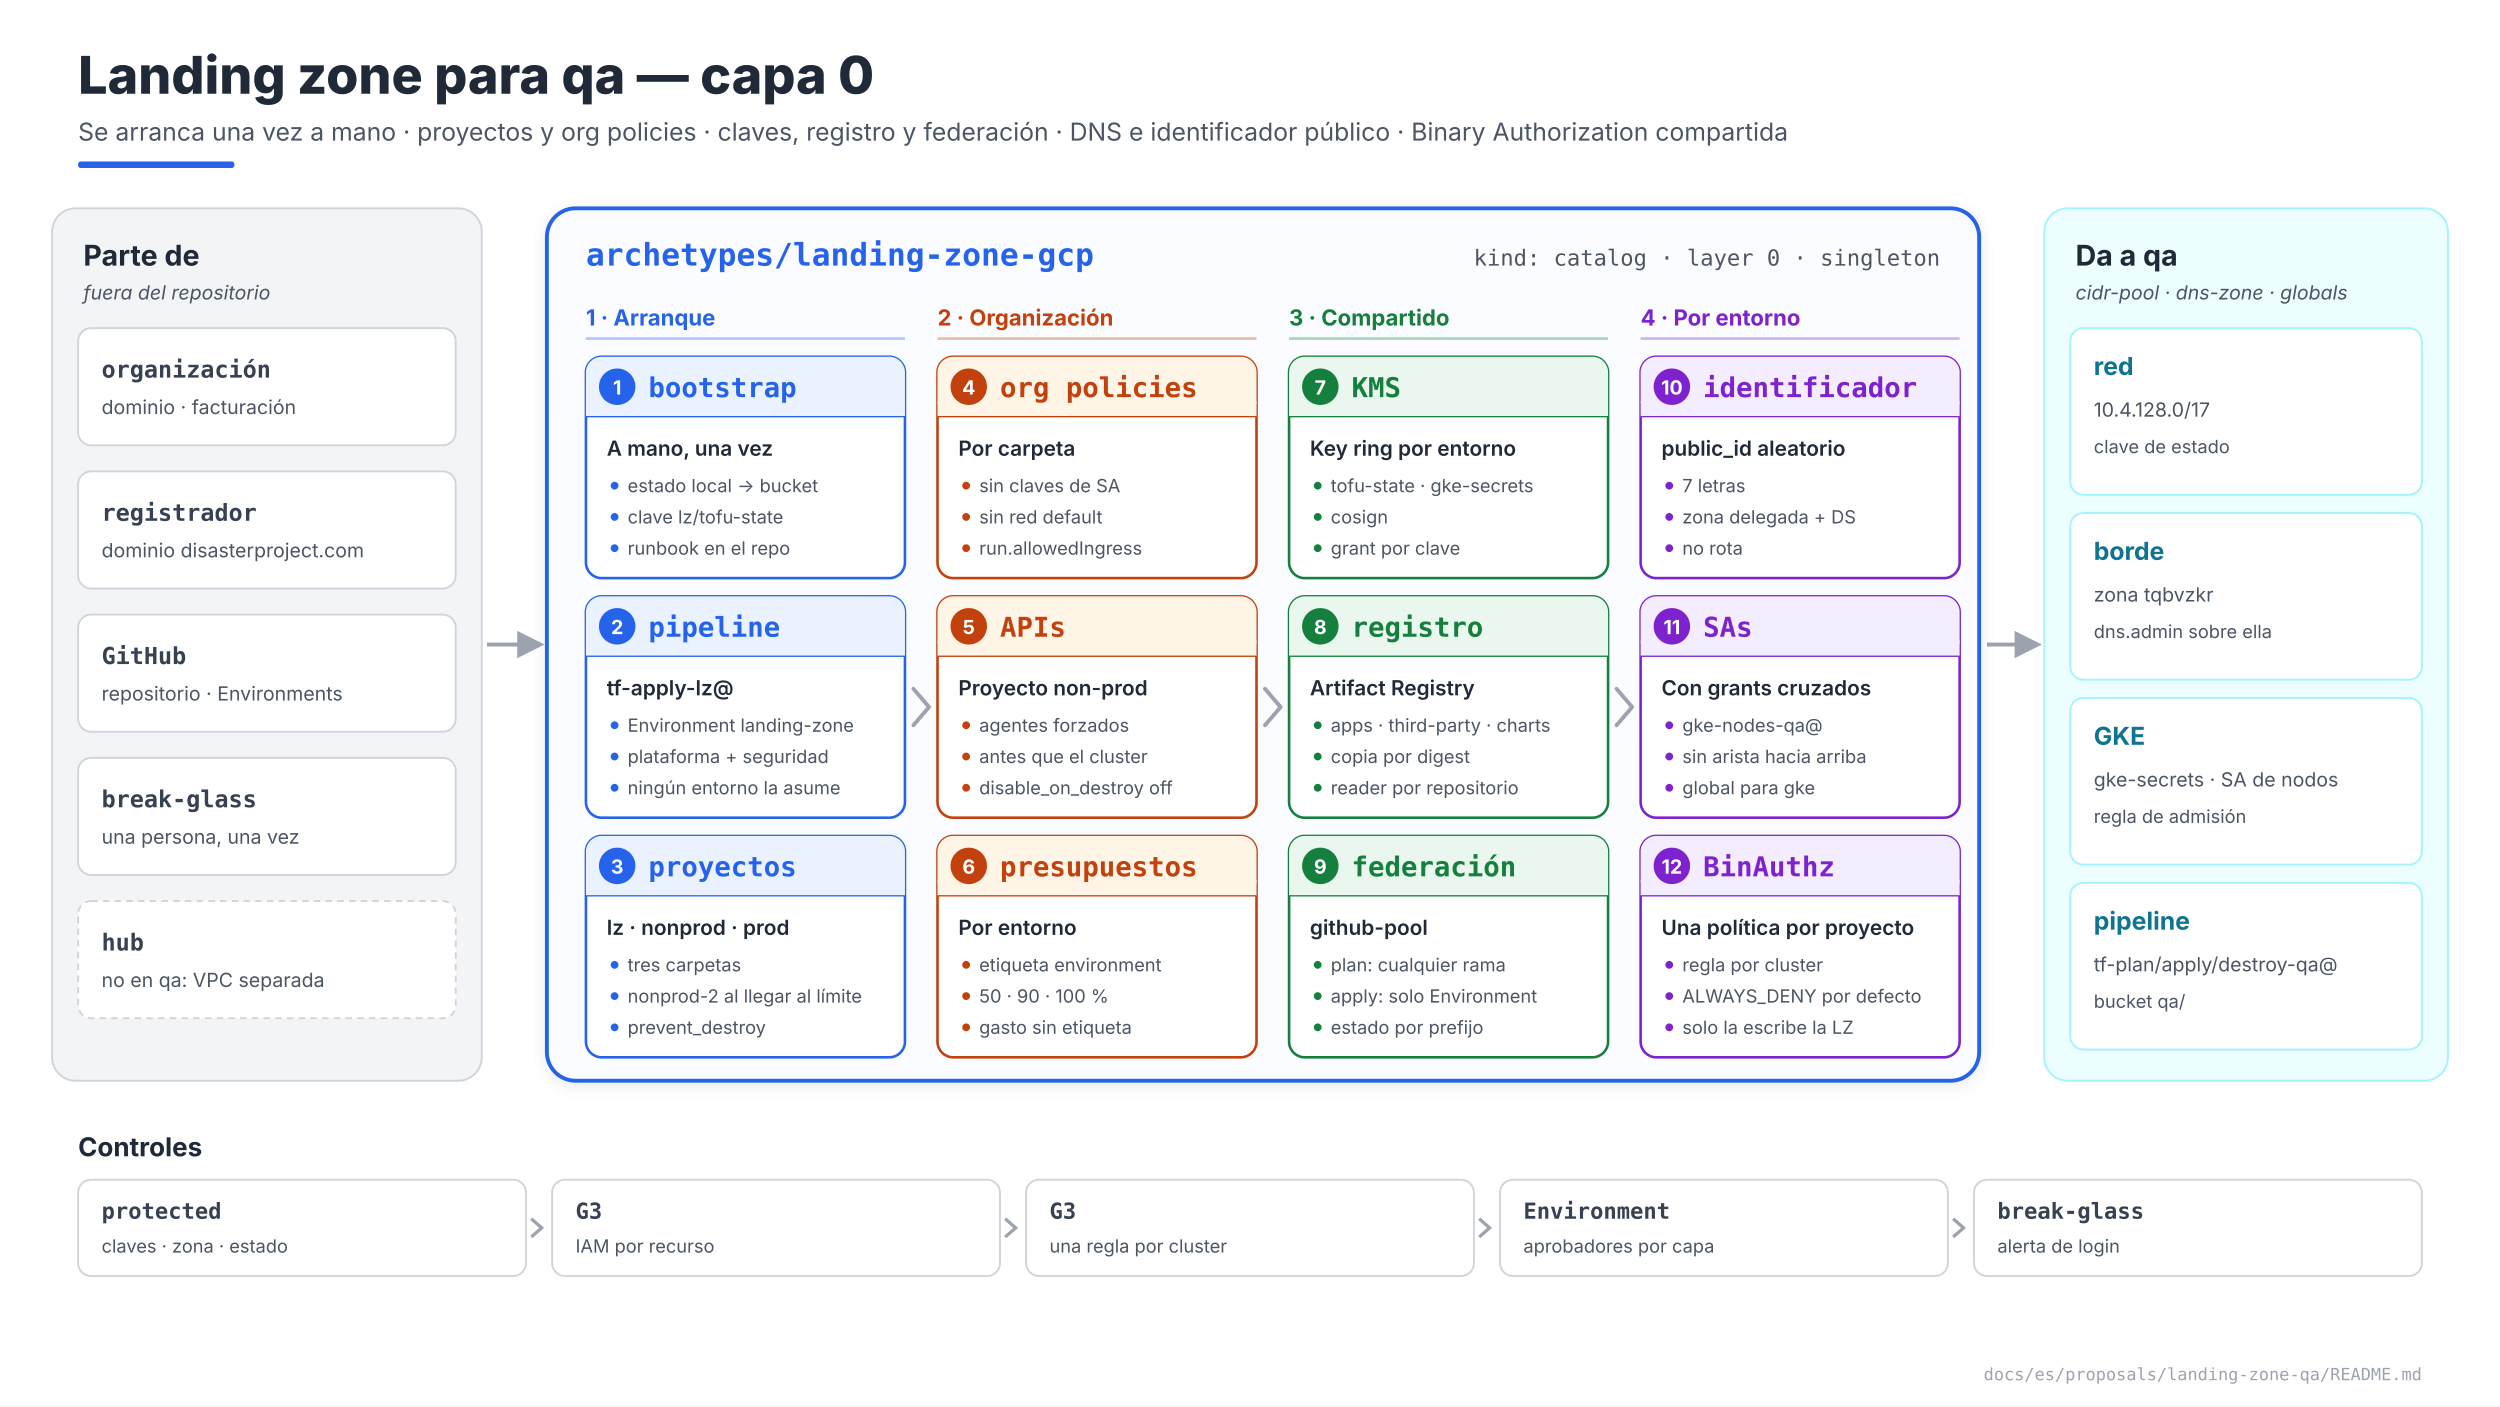
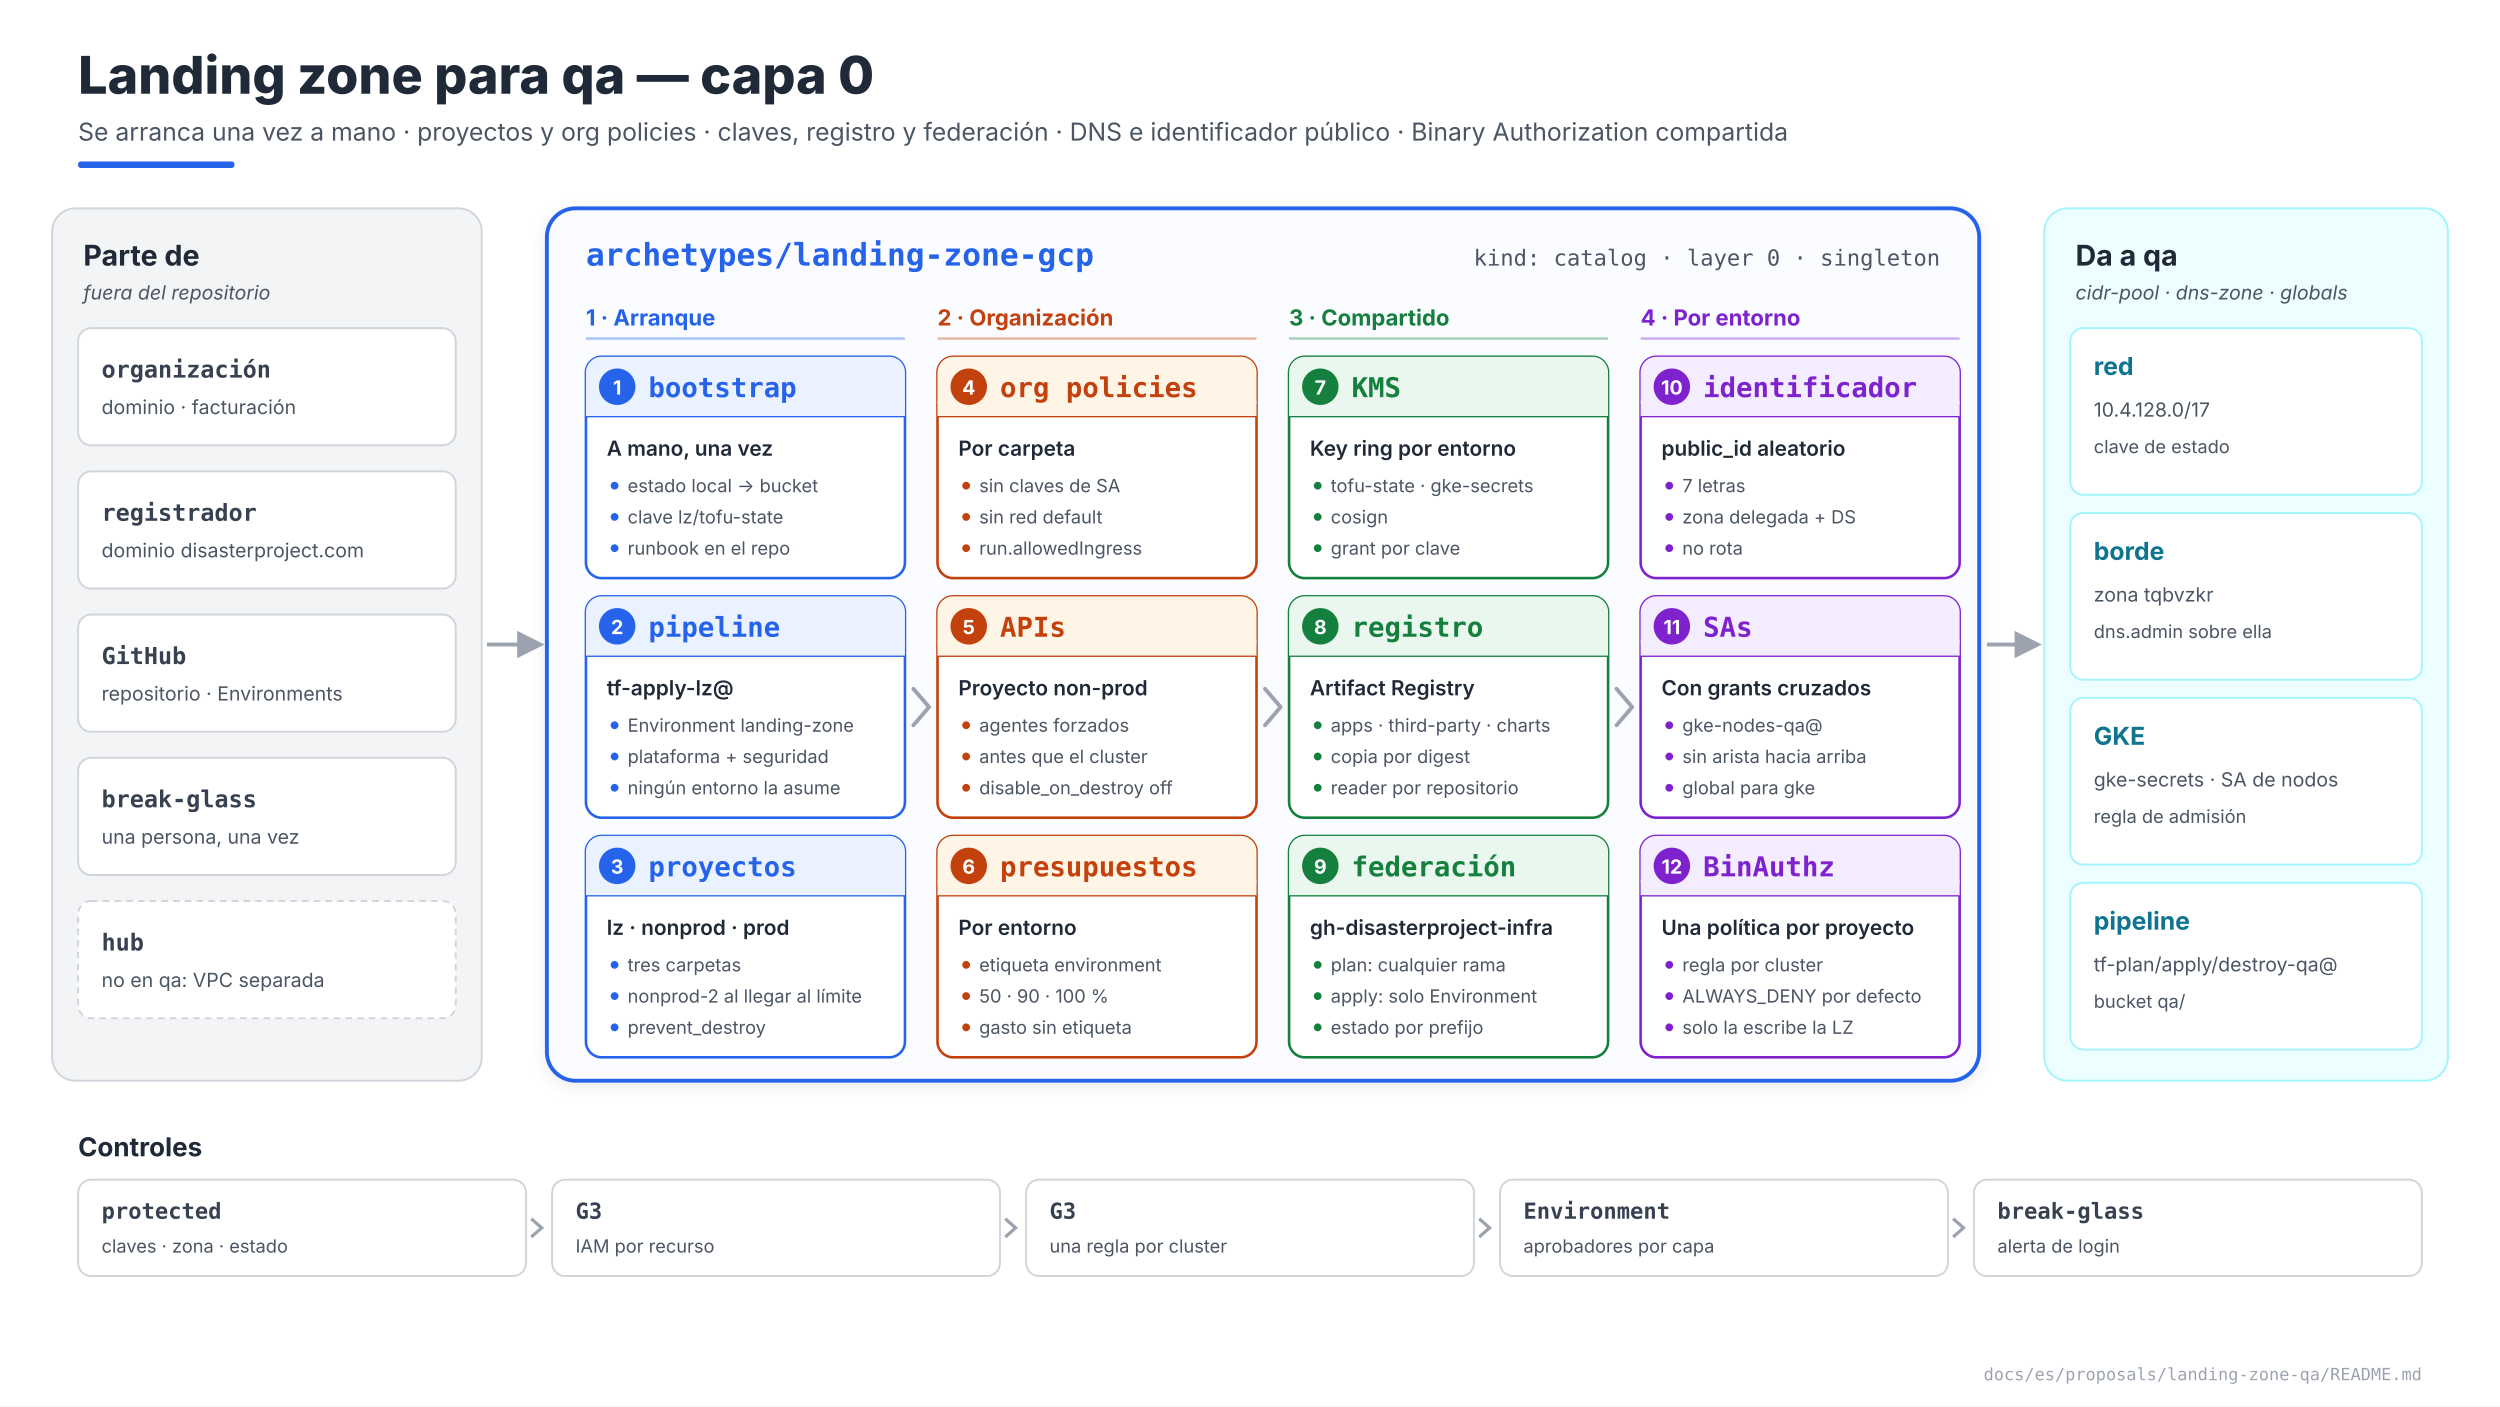
<svg xmlns="http://www.w3.org/2000/svg" viewBox="0 0 1920 1080" width="1920" height="1080" role="img" aria-label="Landing zone para qa: bloques">
  <defs>
    <marker id="ah" viewBox="0 0 10 10" refX="8" refY="5" markerWidth="7" markerHeight="7" orient="auto-start-reverse">
      <path d="M0,0 L10,5 L0,10 z" fill="#9ca3af" />
    </marker>
    <filter id="sh" x="-5%" y="-5%" width="110%" height="115%">
      <feDropShadow dx="0" dy="3" stdDeviation="6" flood-color="#111827" flood-opacity="0.08" />
    </filter>
  </defs>
  <rect width="1920" height="1080" fill="#ffffff" />
  <text x="60" y="72" font-family="'Inter','Segoe UI','Helvetica Neue',Arial,sans-serif" font-size="40" font-weight="800" fill="#1f2937" text-anchor="start">Landing zone para qa — capa 0</text>
  <text x="60" y="108" font-family="'Inter','Segoe UI','Helvetica Neue',Arial,sans-serif" font-size="19" font-weight="400" fill="#4b5563" text-anchor="start">Se arranca una vez a mano · proyectos y org policies · claves, registro y federación · DNS e identificador público · Binary Authorization compartida</text>
  <rect x="60" y="124" width="120" height="5" rx="2" fill="#2563eb" />
  <rect x="40" y="160" width="330" height="670" rx="18" fill="#f3f4f6" stroke="#d1d5db" stroke-width="1.5" />
  <text x="64" y="204" font-family="'Inter','Segoe UI','Helvetica Neue',Arial,sans-serif" font-size="22" font-weight="700" fill="#1f2937" text-anchor="start">Parte de</text>
  <text x="64" y="230" font-family="'Inter','Segoe UI','Helvetica Neue',Arial,sans-serif" font-size="15" font-weight="400" fill="#4b5563" text-anchor="start" font-style="italic">fuera del repositorio</text>
  <rect x="60" y="252" width="290" height="90" rx="10" fill="#ffffff" stroke="#d1d5db" stroke-width="1.5" />
  <text x="78" y="290" font-family="'JetBrains Mono','SFMono-Regular',Consolas,monospace" font-size="18" font-weight="700" fill="#374151" text-anchor="start">organización</text>
  <text x="78" y="318" font-family="'Inter','Segoe UI','Helvetica Neue',Arial,sans-serif" font-size="15" font-weight="400" fill="#4b5563" text-anchor="start">dominio · facturación</text>
  <rect x="60" y="362" width="290" height="90" rx="10" fill="#ffffff" stroke="#d1d5db" stroke-width="1.5" />
  <text x="78" y="400" font-family="'JetBrains Mono','SFMono-Regular',Consolas,monospace" font-size="18" font-weight="700" fill="#374151" text-anchor="start">registrador</text>
  <text x="78" y="428" font-family="'Inter','Segoe UI','Helvetica Neue',Arial,sans-serif" font-size="15" font-weight="400" fill="#4b5563" text-anchor="start">dominio disasterproject.com</text>
  <rect x="60" y="472" width="290" height="90" rx="10" fill="#ffffff" stroke="#d1d5db" stroke-width="1.5" />
  <text x="78" y="510" font-family="'JetBrains Mono','SFMono-Regular',Consolas,monospace" font-size="18" font-weight="700" fill="#374151" text-anchor="start">GitHub</text>
  <text x="78" y="538" font-family="'Inter','Segoe UI','Helvetica Neue',Arial,sans-serif" font-size="15" font-weight="400" fill="#4b5563" text-anchor="start">repositorio · Environments</text>
  <rect x="60" y="582" width="290" height="90" rx="10" fill="#ffffff" stroke="#d1d5db" stroke-width="1.5" />
  <text x="78" y="620" font-family="'JetBrains Mono','SFMono-Regular',Consolas,monospace" font-size="18" font-weight="700" fill="#374151" text-anchor="start">break-glass</text>
  <text x="78" y="648" font-family="'Inter','Segoe UI','Helvetica Neue',Arial,sans-serif" font-size="15" font-weight="400" fill="#4b5563" text-anchor="start">una persona, una vez</text>
  <rect x="60" y="692" width="290" height="90" rx="10" fill="#ffffff" stroke="#d1d5db" stroke-width="1.5" stroke-dasharray="5 4" />
  <text x="78" y="730" font-family="'JetBrains Mono','SFMono-Regular',Consolas,monospace" font-size="18" font-weight="700" fill="#374151" text-anchor="start">hub</text>
  <text x="78" y="758" font-family="'Inter','Segoe UI','Helvetica Neue',Arial,sans-serif" font-size="15" font-weight="400" fill="#4b5563" text-anchor="start">no en qa: VPC separada</text>
  <g filter="url(#sh)">
    <rect x="420" y="160" width="1100" height="670" rx="22" fill="#fbfcff" stroke="#2563eb" stroke-width="3" />
  </g>
  <text x="450" y="204" font-family="'JetBrains Mono','SFMono-Regular',Consolas,monospace" font-size="24" font-weight="800" fill="#2563eb" text-anchor="start">archetypes/landing-zone-gcp</text>
  <text x="1490" y="204" font-family="'JetBrains Mono','SFMono-Regular',Consolas,monospace" font-size="17" font-weight="500" fill="#4b5563" text-anchor="end">kind: catalog · layer 0 · singleton</text>
  <text x="450" y="250" font-family="'Inter','Segoe UI','Helvetica Neue',Arial,sans-serif" font-size="17" font-weight="700" fill="#2563eb" text-anchor="start">1 · Arranque</text>
  <line x1="450" y1="260" x2="695" y2="260" stroke="#2563eb" stroke-width="2" opacity="0.35" />
  <text x="720" y="250" font-family="'Inter','Segoe UI','Helvetica Neue',Arial,sans-serif" font-size="17" font-weight="700" fill="#c2410c" text-anchor="start">2 · Organización</text>
  <line x1="720" y1="260" x2="965" y2="260" stroke="#c2410c" stroke-width="2" opacity="0.35" />
  <text x="990" y="250" font-family="'Inter','Segoe UI','Helvetica Neue',Arial,sans-serif" font-size="17" font-weight="700" fill="#15803d" text-anchor="start">3 · Compartido</text>
  <line x1="990" y1="260" x2="1235" y2="260" stroke="#15803d" stroke-width="2" opacity="0.35" />
  <text x="1260" y="250" font-family="'Inter','Segoe UI','Helvetica Neue',Arial,sans-serif" font-size="17" font-weight="700" fill="#7e22ce" text-anchor="start">4 · Por entorno</text>
  <line x1="1260" y1="260" x2="1505" y2="260" stroke="#7e22ce" stroke-width="2" opacity="0.35" />
  <rect x="450" y="274" width="245" height="170" rx="12" fill="#ffffff" stroke="#2563eb" stroke-width="2" />
  <rect x="450" y="274" width="245" height="46" rx="12" fill="#eaf1ff" />
  <rect x="450" y="308" width="245" height="12" fill="#eaf1ff" />
  <line x1="450" y1="320" x2="695" y2="320" stroke="#2563eb" stroke-width="1" />
  <circle cx="474" cy="297" r="14" fill="#2563eb" />
  <text x="474" y="303" font-family="'Inter','Segoe UI','Helvetica Neue',Arial,sans-serif" font-size="15" font-weight="700" fill="#ffffff" text-anchor="middle">1</text>
  <text x="498" y="305" font-family="'JetBrains Mono','SFMono-Regular',Consolas,monospace" font-size="21" font-weight="700" fill="#2563eb" text-anchor="start">bootstrap</text>
  <text x="466" y="350" font-family="'Inter','Segoe UI','Helvetica Neue',Arial,sans-serif" font-size="16" font-weight="600" fill="#1f2937" text-anchor="start">A mano, una vez</text>
  <circle cx="472" cy="373" r="3" fill="#2563eb" />
  <text x="482" y="378" font-family="'Inter','Segoe UI','Helvetica Neue',Arial,sans-serif" font-size="14" font-weight="400" fill="#4b5563" text-anchor="start">estado local → bucket</text>
  <circle cx="472" cy="397" r="3" fill="#2563eb" />
  <text x="482" y="402" font-family="'Inter','Segoe UI','Helvetica Neue',Arial,sans-serif" font-size="14" font-weight="400" fill="#4b5563" text-anchor="start">clave lz/tofu-state</text>
  <circle cx="472" cy="421" r="3" fill="#2563eb" />
  <text x="482" y="426" font-family="'Inter','Segoe UI','Helvetica Neue',Arial,sans-serif" font-size="14" font-weight="400" fill="#4b5563" text-anchor="start">runbook en el repo</text>
  <rect x="450" y="458" width="245" height="170" rx="12" fill="#ffffff" stroke="#2563eb" stroke-width="2" />
  <rect x="450" y="458" width="245" height="46" rx="12" fill="#eaf1ff" />
  <rect x="450" y="492" width="245" height="12" fill="#eaf1ff" />
  <line x1="450" y1="504" x2="695" y2="504" stroke="#2563eb" stroke-width="1" />
  <circle cx="474" cy="481" r="14" fill="#2563eb" />
  <text x="474" y="487" font-family="'Inter','Segoe UI','Helvetica Neue',Arial,sans-serif" font-size="15" font-weight="700" fill="#ffffff" text-anchor="middle">2</text>
  <text x="498" y="489" font-family="'JetBrains Mono','SFMono-Regular',Consolas,monospace" font-size="21" font-weight="700" fill="#2563eb" text-anchor="start">pipeline</text>
  <text x="466" y="534" font-family="'Inter','Segoe UI','Helvetica Neue',Arial,sans-serif" font-size="16" font-weight="600" fill="#1f2937" text-anchor="start">tf-apply-lz@</text>
  <circle cx="472" cy="557" r="3" fill="#2563eb" />
  <text x="482" y="562" font-family="'Inter','Segoe UI','Helvetica Neue',Arial,sans-serif" font-size="14" font-weight="400" fill="#4b5563" text-anchor="start">Environment landing-zone</text>
  <circle cx="472" cy="581" r="3" fill="#2563eb" />
  <text x="482" y="586" font-family="'Inter','Segoe UI','Helvetica Neue',Arial,sans-serif" font-size="14" font-weight="400" fill="#4b5563" text-anchor="start">plataforma + seguridad</text>
  <circle cx="472" cy="605" r="3" fill="#2563eb" />
  <text x="482" y="610" font-family="'Inter','Segoe UI','Helvetica Neue',Arial,sans-serif" font-size="14" font-weight="400" fill="#4b5563" text-anchor="start">ningún entorno la asume</text>
  <rect x="450" y="642" width="245" height="170" rx="12" fill="#ffffff" stroke="#2563eb" stroke-width="2" />
  <rect x="450" y="642" width="245" height="46" rx="12" fill="#eaf1ff" />
  <rect x="450" y="676" width="245" height="12" fill="#eaf1ff" />
  <line x1="450" y1="688" x2="695" y2="688" stroke="#2563eb" stroke-width="1" />
  <circle cx="474" cy="665" r="14" fill="#2563eb" />
  <text x="474" y="671" font-family="'Inter','Segoe UI','Helvetica Neue',Arial,sans-serif" font-size="15" font-weight="700" fill="#ffffff" text-anchor="middle">3</text>
  <text x="498" y="673" font-family="'JetBrains Mono','SFMono-Regular',Consolas,monospace" font-size="21" font-weight="700" fill="#2563eb" text-anchor="start">proyectos</text>
  <text x="466" y="718" font-family="'Inter','Segoe UI','Helvetica Neue',Arial,sans-serif" font-size="16" font-weight="600" fill="#1f2937" text-anchor="start">lz · nonprod · prod</text>
  <circle cx="472" cy="741" r="3" fill="#2563eb" />
  <text x="482" y="746" font-family="'Inter','Segoe UI','Helvetica Neue',Arial,sans-serif" font-size="14" font-weight="400" fill="#4b5563" text-anchor="start">tres carpetas</text>
  <circle cx="472" cy="765" r="3" fill="#2563eb" />
  <text x="482" y="770" font-family="'Inter','Segoe UI','Helvetica Neue',Arial,sans-serif" font-size="14" font-weight="400" fill="#4b5563" text-anchor="start">nonprod-2 al llegar al límite</text>
  <circle cx="472" cy="789" r="3" fill="#2563eb" />
  <text x="482" y="794" font-family="'Inter','Segoe UI','Helvetica Neue',Arial,sans-serif" font-size="14" font-weight="400" fill="#4b5563" text-anchor="start">prevent_destroy</text>
  <rect x="720" y="274" width="245" height="170" rx="12" fill="#ffffff" stroke="#c2410c" stroke-width="2" />
  <rect x="720" y="274" width="245" height="46" rx="12" fill="#fff5e6" />
  <rect x="720" y="308" width="245" height="12" fill="#fff5e6" />
  <line x1="720" y1="320" x2="965" y2="320" stroke="#c2410c" stroke-width="1" />
  <circle cx="744" cy="297" r="14" fill="#c2410c" />
  <text x="744" y="303" font-family="'Inter','Segoe UI','Helvetica Neue',Arial,sans-serif" font-size="15" font-weight="700" fill="#ffffff" text-anchor="middle">4</text>
  <text x="768" y="305" font-family="'JetBrains Mono','SFMono-Regular',Consolas,monospace" font-size="21" font-weight="700" fill="#c2410c" text-anchor="start">org policies</text>
  <text x="736" y="350" font-family="'Inter','Segoe UI','Helvetica Neue',Arial,sans-serif" font-size="16" font-weight="600" fill="#1f2937" text-anchor="start">Por carpeta</text>
  <circle cx="742" cy="373" r="3" fill="#c2410c" />
  <text x="752" y="378" font-family="'Inter','Segoe UI','Helvetica Neue',Arial,sans-serif" font-size="14" font-weight="400" fill="#4b5563" text-anchor="start">sin claves de SA</text>
  <circle cx="742" cy="397" r="3" fill="#c2410c" />
  <text x="752" y="402" font-family="'Inter','Segoe UI','Helvetica Neue',Arial,sans-serif" font-size="14" font-weight="400" fill="#4b5563" text-anchor="start">sin red default</text>
  <circle cx="742" cy="421" r="3" fill="#c2410c" />
  <text x="752" y="426" font-family="'Inter','Segoe UI','Helvetica Neue',Arial,sans-serif" font-size="14" font-weight="400" fill="#4b5563" text-anchor="start">run.allowedIngress</text>
  <rect x="720" y="458" width="245" height="170" rx="12" fill="#ffffff" stroke="#c2410c" stroke-width="2" />
  <rect x="720" y="458" width="245" height="46" rx="12" fill="#fff5e6" />
  <rect x="720" y="492" width="245" height="12" fill="#fff5e6" />
  <line x1="720" y1="504" x2="965" y2="504" stroke="#c2410c" stroke-width="1" />
  <circle cx="744" cy="481" r="14" fill="#c2410c" />
  <text x="744" y="487" font-family="'Inter','Segoe UI','Helvetica Neue',Arial,sans-serif" font-size="15" font-weight="700" fill="#ffffff" text-anchor="middle">5</text>
  <text x="768" y="489" font-family="'JetBrains Mono','SFMono-Regular',Consolas,monospace" font-size="21" font-weight="700" fill="#c2410c" text-anchor="start">APIs</text>
  <text x="736" y="534" font-family="'Inter','Segoe UI','Helvetica Neue',Arial,sans-serif" font-size="16" font-weight="600" fill="#1f2937" text-anchor="start">Proyecto non-prod</text>
  <circle cx="742" cy="557" r="3" fill="#c2410c" />
  <text x="752" y="562" font-family="'Inter','Segoe UI','Helvetica Neue',Arial,sans-serif" font-size="14" font-weight="400" fill="#4b5563" text-anchor="start">agentes forzados</text>
  <circle cx="742" cy="581" r="3" fill="#c2410c" />
  <text x="752" y="586" font-family="'Inter','Segoe UI','Helvetica Neue',Arial,sans-serif" font-size="14" font-weight="400" fill="#4b5563" text-anchor="start">antes que el cluster</text>
  <circle cx="742" cy="605" r="3" fill="#c2410c" />
  <text x="752" y="610" font-family="'Inter','Segoe UI','Helvetica Neue',Arial,sans-serif" font-size="14" font-weight="400" fill="#4b5563" text-anchor="start">disable_on_destroy off</text>
  <rect x="720" y="642" width="245" height="170" rx="12" fill="#ffffff" stroke="#c2410c" stroke-width="2" />
  <rect x="720" y="642" width="245" height="46" rx="12" fill="#fff5e6" />
  <rect x="720" y="676" width="245" height="12" fill="#fff5e6" />
  <line x1="720" y1="688" x2="965" y2="688" stroke="#c2410c" stroke-width="1" />
  <circle cx="744" cy="665" r="14" fill="#c2410c" />
  <text x="744" y="671" font-family="'Inter','Segoe UI','Helvetica Neue',Arial,sans-serif" font-size="15" font-weight="700" fill="#ffffff" text-anchor="middle">6</text>
  <text x="768" y="673" font-family="'JetBrains Mono','SFMono-Regular',Consolas,monospace" font-size="21" font-weight="700" fill="#c2410c" text-anchor="start">presupuestos</text>
  <text x="736" y="718" font-family="'Inter','Segoe UI','Helvetica Neue',Arial,sans-serif" font-size="16" font-weight="600" fill="#1f2937" text-anchor="start">Por entorno</text>
  <circle cx="742" cy="741" r="3" fill="#c2410c" />
  <text x="752" y="746" font-family="'Inter','Segoe UI','Helvetica Neue',Arial,sans-serif" font-size="14" font-weight="400" fill="#4b5563" text-anchor="start">etiqueta environment</text>
  <circle cx="742" cy="765" r="3" fill="#c2410c" />
  <text x="752" y="770" font-family="'Inter','Segoe UI','Helvetica Neue',Arial,sans-serif" font-size="14" font-weight="400" fill="#4b5563" text-anchor="start">50 · 90 · 100 %</text>
  <circle cx="742" cy="789" r="3" fill="#c2410c" />
  <text x="752" y="794" font-family="'Inter','Segoe UI','Helvetica Neue',Arial,sans-serif" font-size="14" font-weight="400" fill="#4b5563" text-anchor="start">gasto sin etiqueta</text>
  <rect x="990" y="274" width="245" height="170" rx="12" fill="#ffffff" stroke="#15803d" stroke-width="2" />
  <rect x="990" y="274" width="245" height="46" rx="12" fill="#e9f7ee" />
  <rect x="990" y="308" width="245" height="12" fill="#e9f7ee" />
  <line x1="990" y1="320" x2="1235" y2="320" stroke="#15803d" stroke-width="1" />
  <circle cx="1014" cy="297" r="14" fill="#15803d" />
  <text x="1014" y="303" font-family="'Inter','Segoe UI','Helvetica Neue',Arial,sans-serif" font-size="15" font-weight="700" fill="#ffffff" text-anchor="middle">7</text>
  <text x="1038" y="305" font-family="'JetBrains Mono','SFMono-Regular',Consolas,monospace" font-size="21" font-weight="700" fill="#15803d" text-anchor="start">KMS</text>
  <text x="1006" y="350" font-family="'Inter','Segoe UI','Helvetica Neue',Arial,sans-serif" font-size="16" font-weight="600" fill="#1f2937" text-anchor="start">Key ring por entorno</text>
  <circle cx="1012" cy="373" r="3" fill="#15803d" />
  <text x="1022" y="378" font-family="'Inter','Segoe UI','Helvetica Neue',Arial,sans-serif" font-size="14" font-weight="400" fill="#4b5563" text-anchor="start">tofu-state · gke-secrets</text>
  <circle cx="1012" cy="397" r="3" fill="#15803d" />
  <text x="1022" y="402" font-family="'Inter','Segoe UI','Helvetica Neue',Arial,sans-serif" font-size="14" font-weight="400" fill="#4b5563" text-anchor="start">cosign</text>
  <circle cx="1012" cy="421" r="3" fill="#15803d" />
  <text x="1022" y="426" font-family="'Inter','Segoe UI','Helvetica Neue',Arial,sans-serif" font-size="14" font-weight="400" fill="#4b5563" text-anchor="start">grant por clave</text>
  <rect x="990" y="458" width="245" height="170" rx="12" fill="#ffffff" stroke="#15803d" stroke-width="2" />
  <rect x="990" y="458" width="245" height="46" rx="12" fill="#e9f7ee" />
  <rect x="990" y="492" width="245" height="12" fill="#e9f7ee" />
  <line x1="990" y1="504" x2="1235" y2="504" stroke="#15803d" stroke-width="1" />
  <circle cx="1014" cy="481" r="14" fill="#15803d" />
  <text x="1014" y="487" font-family="'Inter','Segoe UI','Helvetica Neue',Arial,sans-serif" font-size="15" font-weight="700" fill="#ffffff" text-anchor="middle">8</text>
  <text x="1038" y="489" font-family="'JetBrains Mono','SFMono-Regular',Consolas,monospace" font-size="21" font-weight="700" fill="#15803d" text-anchor="start">registro</text>
  <text x="1006" y="534" font-family="'Inter','Segoe UI','Helvetica Neue',Arial,sans-serif" font-size="16" font-weight="600" fill="#1f2937" text-anchor="start">Artifact Registry</text>
  <circle cx="1012" cy="557" r="3" fill="#15803d" />
  <text x="1022" y="562" font-family="'Inter','Segoe UI','Helvetica Neue',Arial,sans-serif" font-size="14" font-weight="400" fill="#4b5563" text-anchor="start">apps · third-party · charts</text>
  <circle cx="1012" cy="581" r="3" fill="#15803d" />
  <text x="1022" y="586" font-family="'Inter','Segoe UI','Helvetica Neue',Arial,sans-serif" font-size="14" font-weight="400" fill="#4b5563" text-anchor="start">copia por digest</text>
  <circle cx="1012" cy="605" r="3" fill="#15803d" />
  <text x="1022" y="610" font-family="'Inter','Segoe UI','Helvetica Neue',Arial,sans-serif" font-size="14" font-weight="400" fill="#4b5563" text-anchor="start">reader por repositorio</text>
  <rect x="990" y="642" width="245" height="170" rx="12" fill="#ffffff" stroke="#15803d" stroke-width="2" />
  <rect x="990" y="642" width="245" height="46" rx="12" fill="#e9f7ee" />
  <rect x="990" y="676" width="245" height="12" fill="#e9f7ee" />
  <line x1="990" y1="688" x2="1235" y2="688" stroke="#15803d" stroke-width="1" />
  <circle cx="1014" cy="665" r="14" fill="#15803d" />
  <text x="1014" y="671" font-family="'Inter','Segoe UI','Helvetica Neue',Arial,sans-serif" font-size="15" font-weight="700" fill="#ffffff" text-anchor="middle">9</text>
  <text x="1038" y="673" font-family="'JetBrains Mono','SFMono-Regular',Consolas,monospace" font-size="21" font-weight="700" fill="#15803d" text-anchor="start">federación</text>
-   <text x="1006" y="718" font-family="'Inter','Segoe UI','Helvetica Neue',Arial,sans-serif" font-size="16" font-weight="600" fill="#1f2937" text-anchor="start">github-pool</text>
+   <text x="1006" y="718" font-family="'Inter','Segoe UI','Helvetica Neue',Arial,sans-serif" font-size="16" font-weight="600" fill="#1f2937" text-anchor="start">gh-disasterproject-infra</text>
  <circle cx="1012" cy="741" r="3" fill="#15803d" />
  <text x="1022" y="746" font-family="'Inter','Segoe UI','Helvetica Neue',Arial,sans-serif" font-size="14" font-weight="400" fill="#4b5563" text-anchor="start">plan: cualquier rama</text>
  <circle cx="1012" cy="765" r="3" fill="#15803d" />
  <text x="1022" y="770" font-family="'Inter','Segoe UI','Helvetica Neue',Arial,sans-serif" font-size="14" font-weight="400" fill="#4b5563" text-anchor="start">apply: solo Environment</text>
  <circle cx="1012" cy="789" r="3" fill="#15803d" />
  <text x="1022" y="794" font-family="'Inter','Segoe UI','Helvetica Neue',Arial,sans-serif" font-size="14" font-weight="400" fill="#4b5563" text-anchor="start">estado por prefijo</text>
  <rect x="1260" y="274" width="245" height="170" rx="12" fill="#ffffff" stroke="#7e22ce" stroke-width="2" />
  <rect x="1260" y="274" width="245" height="46" rx="12" fill="#f4ecff" />
  <rect x="1260" y="308" width="245" height="12" fill="#f4ecff" />
  <line x1="1260" y1="320" x2="1505" y2="320" stroke="#7e22ce" stroke-width="1" />
  <circle cx="1284" cy="297" r="14" fill="#7e22ce" />
  <text x="1284" y="303" font-family="'Inter','Segoe UI','Helvetica Neue',Arial,sans-serif" font-size="15" font-weight="700" fill="#ffffff" text-anchor="middle">10</text>
  <text x="1308" y="305" font-family="'JetBrains Mono','SFMono-Regular',Consolas,monospace" font-size="21" font-weight="700" fill="#7e22ce" text-anchor="start">identificador</text>
  <text x="1276" y="350" font-family="'Inter','Segoe UI','Helvetica Neue',Arial,sans-serif" font-size="16" font-weight="600" fill="#1f2937" text-anchor="start">public_id aleatorio</text>
  <circle cx="1282" cy="373" r="3" fill="#7e22ce" />
  <text x="1292" y="378" font-family="'Inter','Segoe UI','Helvetica Neue',Arial,sans-serif" font-size="14" font-weight="400" fill="#4b5563" text-anchor="start">7 letras</text>
  <circle cx="1282" cy="397" r="3" fill="#7e22ce" />
  <text x="1292" y="402" font-family="'Inter','Segoe UI','Helvetica Neue',Arial,sans-serif" font-size="14" font-weight="400" fill="#4b5563" text-anchor="start">zona delegada + DS</text>
  <circle cx="1282" cy="421" r="3" fill="#7e22ce" />
  <text x="1292" y="426" font-family="'Inter','Segoe UI','Helvetica Neue',Arial,sans-serif" font-size="14" font-weight="400" fill="#4b5563" text-anchor="start">no rota</text>
  <rect x="1260" y="458" width="245" height="170" rx="12" fill="#ffffff" stroke="#7e22ce" stroke-width="2" />
  <rect x="1260" y="458" width="245" height="46" rx="12" fill="#f4ecff" />
  <rect x="1260" y="492" width="245" height="12" fill="#f4ecff" />
  <line x1="1260" y1="504" x2="1505" y2="504" stroke="#7e22ce" stroke-width="1" />
  <circle cx="1284" cy="481" r="14" fill="#7e22ce" />
  <text x="1284" y="487" font-family="'Inter','Segoe UI','Helvetica Neue',Arial,sans-serif" font-size="15" font-weight="700" fill="#ffffff" text-anchor="middle">11</text>
  <text x="1308" y="489" font-family="'JetBrains Mono','SFMono-Regular',Consolas,monospace" font-size="21" font-weight="700" fill="#7e22ce" text-anchor="start">SAs</text>
  <text x="1276" y="534" font-family="'Inter','Segoe UI','Helvetica Neue',Arial,sans-serif" font-size="16" font-weight="600" fill="#1f2937" text-anchor="start">Con grants cruzados</text>
  <circle cx="1282" cy="557" r="3" fill="#7e22ce" />
  <text x="1292" y="562" font-family="'Inter','Segoe UI','Helvetica Neue',Arial,sans-serif" font-size="14" font-weight="400" fill="#4b5563" text-anchor="start">gke-nodes-qa@</text>
  <circle cx="1282" cy="581" r="3" fill="#7e22ce" />
  <text x="1292" y="586" font-family="'Inter','Segoe UI','Helvetica Neue',Arial,sans-serif" font-size="14" font-weight="400" fill="#4b5563" text-anchor="start">sin arista hacia arriba</text>
  <circle cx="1282" cy="605" r="3" fill="#7e22ce" />
  <text x="1292" y="610" font-family="'Inter','Segoe UI','Helvetica Neue',Arial,sans-serif" font-size="14" font-weight="400" fill="#4b5563" text-anchor="start">global para gke</text>
  <rect x="1260" y="642" width="245" height="170" rx="12" fill="#ffffff" stroke="#7e22ce" stroke-width="2" />
  <rect x="1260" y="642" width="245" height="46" rx="12" fill="#f4ecff" />
  <rect x="1260" y="676" width="245" height="12" fill="#f4ecff" />
  <line x1="1260" y1="688" x2="1505" y2="688" stroke="#7e22ce" stroke-width="1" />
  <circle cx="1284" cy="665" r="14" fill="#7e22ce" />
  <text x="1284" y="671" font-family="'Inter','Segoe UI','Helvetica Neue',Arial,sans-serif" font-size="15" font-weight="700" fill="#ffffff" text-anchor="middle">12</text>
  <text x="1308" y="673" font-family="'JetBrains Mono','SFMono-Regular',Consolas,monospace" font-size="21" font-weight="700" fill="#7e22ce" text-anchor="start">BinAuthz</text>
  <text x="1276" y="718" font-family="'Inter','Segoe UI','Helvetica Neue',Arial,sans-serif" font-size="16" font-weight="600" fill="#1f2937" text-anchor="start">Una política por proyecto</text>
  <circle cx="1282" cy="741" r="3" fill="#7e22ce" />
  <text x="1292" y="746" font-family="'Inter','Segoe UI','Helvetica Neue',Arial,sans-serif" font-size="14" font-weight="400" fill="#4b5563" text-anchor="start">regla por cluster</text>
  <circle cx="1282" cy="765" r="3" fill="#7e22ce" />
  <text x="1292" y="770" font-family="'Inter','Segoe UI','Helvetica Neue',Arial,sans-serif" font-size="14" font-weight="400" fill="#4b5563" text-anchor="start">ALWAYS_DENY por defecto</text>
  <circle cx="1282" cy="789" r="3" fill="#7e22ce" />
  <text x="1292" y="794" font-family="'Inter','Segoe UI','Helvetica Neue',Arial,sans-serif" font-size="14" font-weight="400" fill="#4b5563" text-anchor="start">solo la escribe la LZ</text>
  <path d="M701.5,529.0 L713.5,543.0 L701.5,557.0" fill="none" stroke="#9ca3af" stroke-width="3" stroke-linecap="round" stroke-linejoin="round" />
  <path d="M971.5,529.0 L983.5,543.0 L971.5,557.0" fill="none" stroke="#9ca3af" stroke-width="3" stroke-linecap="round" stroke-linejoin="round" />
  <path d="M1241.5,529.0 L1253.5,543.0 L1241.5,557.0" fill="none" stroke="#9ca3af" stroke-width="3" stroke-linecap="round" stroke-linejoin="round" />
  <line x1="374" y1="495.0" x2="414" y2="495.0" stroke="#9ca3af" stroke-width="3" marker-end="url(#ah)" />
  <rect x="1570" y="160" width="310" height="670" rx="18" fill="#ecfeff" stroke="#a5f3fc" stroke-width="1.5" />
  <text x="1594" y="204" font-family="'Inter','Segoe UI','Helvetica Neue',Arial,sans-serif" font-size="22" font-weight="700" fill="#1f2937" text-anchor="start">Da a qa</text>
  <text x="1594" y="230" font-family="'Inter','Segoe UI','Helvetica Neue',Arial,sans-serif" font-size="15" font-weight="400" fill="#4b5563" text-anchor="start" font-style="italic">cidr-pool · dns-zone · globals</text>
  <rect x="1590" y="252" width="270" height="128" rx="10" fill="#ffffff" stroke="#a5f3fc" stroke-width="1.5" />
  <text x="1608" y="288" font-family="'Inter','Segoe UI','Helvetica Neue',Arial,sans-serif" font-size="19" font-weight="700" fill="#0e7490" text-anchor="start">red</text>
  <text x="1608" y="320" font-family="'Inter','Segoe UI','Helvetica Neue',Arial,sans-serif" font-size="15" font-weight="400" fill="#4b5563" text-anchor="start">10.4.128.0/17</text>
  <text x="1608" y="348" font-family="'Inter','Segoe UI','Helvetica Neue',Arial,sans-serif" font-size="14" font-weight="400" fill="#4b5563" text-anchor="start">clave de estado</text>
  <rect x="1590" y="394" width="270" height="128" rx="10" fill="#ffffff" stroke="#a5f3fc" stroke-width="1.5" />
  <text x="1608" y="430" font-family="'Inter','Segoe UI','Helvetica Neue',Arial,sans-serif" font-size="19" font-weight="700" fill="#0e7490" text-anchor="start">borde</text>
  <text x="1608" y="462" font-family="'Inter','Segoe UI','Helvetica Neue',Arial,sans-serif" font-size="15" font-weight="400" fill="#4b5563" text-anchor="start">zona tqbvzkr</text>
  <text x="1608" y="490" font-family="'Inter','Segoe UI','Helvetica Neue',Arial,sans-serif" font-size="14" font-weight="400" fill="#4b5563" text-anchor="start">dns.admin sobre ella</text>
  <rect x="1590" y="536" width="270" height="128" rx="10" fill="#ffffff" stroke="#a5f3fc" stroke-width="1.5" />
  <text x="1608" y="572" font-family="'Inter','Segoe UI','Helvetica Neue',Arial,sans-serif" font-size="19" font-weight="700" fill="#0e7490" text-anchor="start">GKE</text>
  <text x="1608" y="604" font-family="'Inter','Segoe UI','Helvetica Neue',Arial,sans-serif" font-size="15" font-weight="400" fill="#4b5563" text-anchor="start">gke-secrets · SA de nodos</text>
  <text x="1608" y="632" font-family="'Inter','Segoe UI','Helvetica Neue',Arial,sans-serif" font-size="14" font-weight="400" fill="#4b5563" text-anchor="start">regla de admisión</text>
  <rect x="1590" y="678" width="270" height="128" rx="10" fill="#ffffff" stroke="#a5f3fc" stroke-width="1.5" />
  <text x="1608" y="714" font-family="'Inter','Segoe UI','Helvetica Neue',Arial,sans-serif" font-size="19" font-weight="700" fill="#0e7490" text-anchor="start">pipeline</text>
  <text x="1608" y="746" font-family="'Inter','Segoe UI','Helvetica Neue',Arial,sans-serif" font-size="15" font-weight="400" fill="#4b5563" text-anchor="start">tf-plan/apply/destroy-qa@</text>
  <text x="1608" y="774" font-family="'Inter','Segoe UI','Helvetica Neue',Arial,sans-serif" font-size="14" font-weight="400" fill="#4b5563" text-anchor="start">bucket qa/</text>
  <line x1="1526" y1="495.0" x2="1564" y2="495.0" stroke="#9ca3af" stroke-width="3" marker-end="url(#ah)" />
  <text x="60" y="888" font-family="'Inter','Segoe UI','Helvetica Neue',Arial,sans-serif" font-size="20" font-weight="700" fill="#1f2937" text-anchor="start">Controles</text>
  <rect x="60" y="906" width="344" height="74" rx="10" fill="#ffffff" stroke="#d1d5db" stroke-width="1.5" />
  <text x="78" y="936" font-family="'JetBrains Mono','SFMono-Regular',Consolas,monospace" font-size="17" font-weight="700" fill="#374151" text-anchor="start">protected</text>
  <text x="78" y="962" font-family="'Inter','Segoe UI','Helvetica Neue',Arial,sans-serif" font-size="14" font-weight="400" fill="#4b5563" text-anchor="start">claves · zona · estado</text>
  <path d="M408,936 l8,7 l-8,7" fill="none" stroke="#9ca3af" stroke-width="2.5" />
  <rect x="424" y="906" width="344" height="74" rx="10" fill="#ffffff" stroke="#d1d5db" stroke-width="1.5" />
  <text x="442" y="936" font-family="'JetBrains Mono','SFMono-Regular',Consolas,monospace" font-size="17" font-weight="700" fill="#374151" text-anchor="start">G3</text>
  <text x="442" y="962" font-family="'Inter','Segoe UI','Helvetica Neue',Arial,sans-serif" font-size="14" font-weight="400" fill="#4b5563" text-anchor="start">IAM por recurso</text>
  <path d="M772,936 l8,7 l-8,7" fill="none" stroke="#9ca3af" stroke-width="2.5" />
  <rect x="788" y="906" width="344" height="74" rx="10" fill="#ffffff" stroke="#d1d5db" stroke-width="1.5" />
  <text x="806" y="936" font-family="'JetBrains Mono','SFMono-Regular',Consolas,monospace" font-size="17" font-weight="700" fill="#374151" text-anchor="start">G3</text>
  <text x="806" y="962" font-family="'Inter','Segoe UI','Helvetica Neue',Arial,sans-serif" font-size="14" font-weight="400" fill="#4b5563" text-anchor="start">una regla por cluster</text>
  <path d="M1136,936 l8,7 l-8,7" fill="none" stroke="#9ca3af" stroke-width="2.5" />
  <rect x="1152" y="906" width="344" height="74" rx="10" fill="#ffffff" stroke="#d1d5db" stroke-width="1.5" />
  <text x="1170" y="936" font-family="'JetBrains Mono','SFMono-Regular',Consolas,monospace" font-size="17" font-weight="700" fill="#374151" text-anchor="start">Environment</text>
  <text x="1170" y="962" font-family="'Inter','Segoe UI','Helvetica Neue',Arial,sans-serif" font-size="14" font-weight="400" fill="#4b5563" text-anchor="start">aprobadores por capa</text>
  <path d="M1500,936 l8,7 l-8,7" fill="none" stroke="#9ca3af" stroke-width="2.5" />
  <rect x="1516" y="906" width="344" height="74" rx="10" fill="#ffffff" stroke="#d1d5db" stroke-width="1.5" />
  <text x="1534" y="936" font-family="'JetBrains Mono','SFMono-Regular',Consolas,monospace" font-size="17" font-weight="700" fill="#374151" text-anchor="start">break-glass</text>
  <text x="1534" y="962" font-family="'Inter','Segoe UI','Helvetica Neue',Arial,sans-serif" font-size="14" font-weight="400" fill="#4b5563" text-anchor="start">alerta de login</text>
  <text x="1860" y="1060" font-family="'JetBrains Mono','SFMono-Regular',Consolas,monospace" font-size="13" font-weight="400" fill="#9ca3af" text-anchor="end">docs/es/proposals/landing-zone-qa/README.md</text>
</svg>
